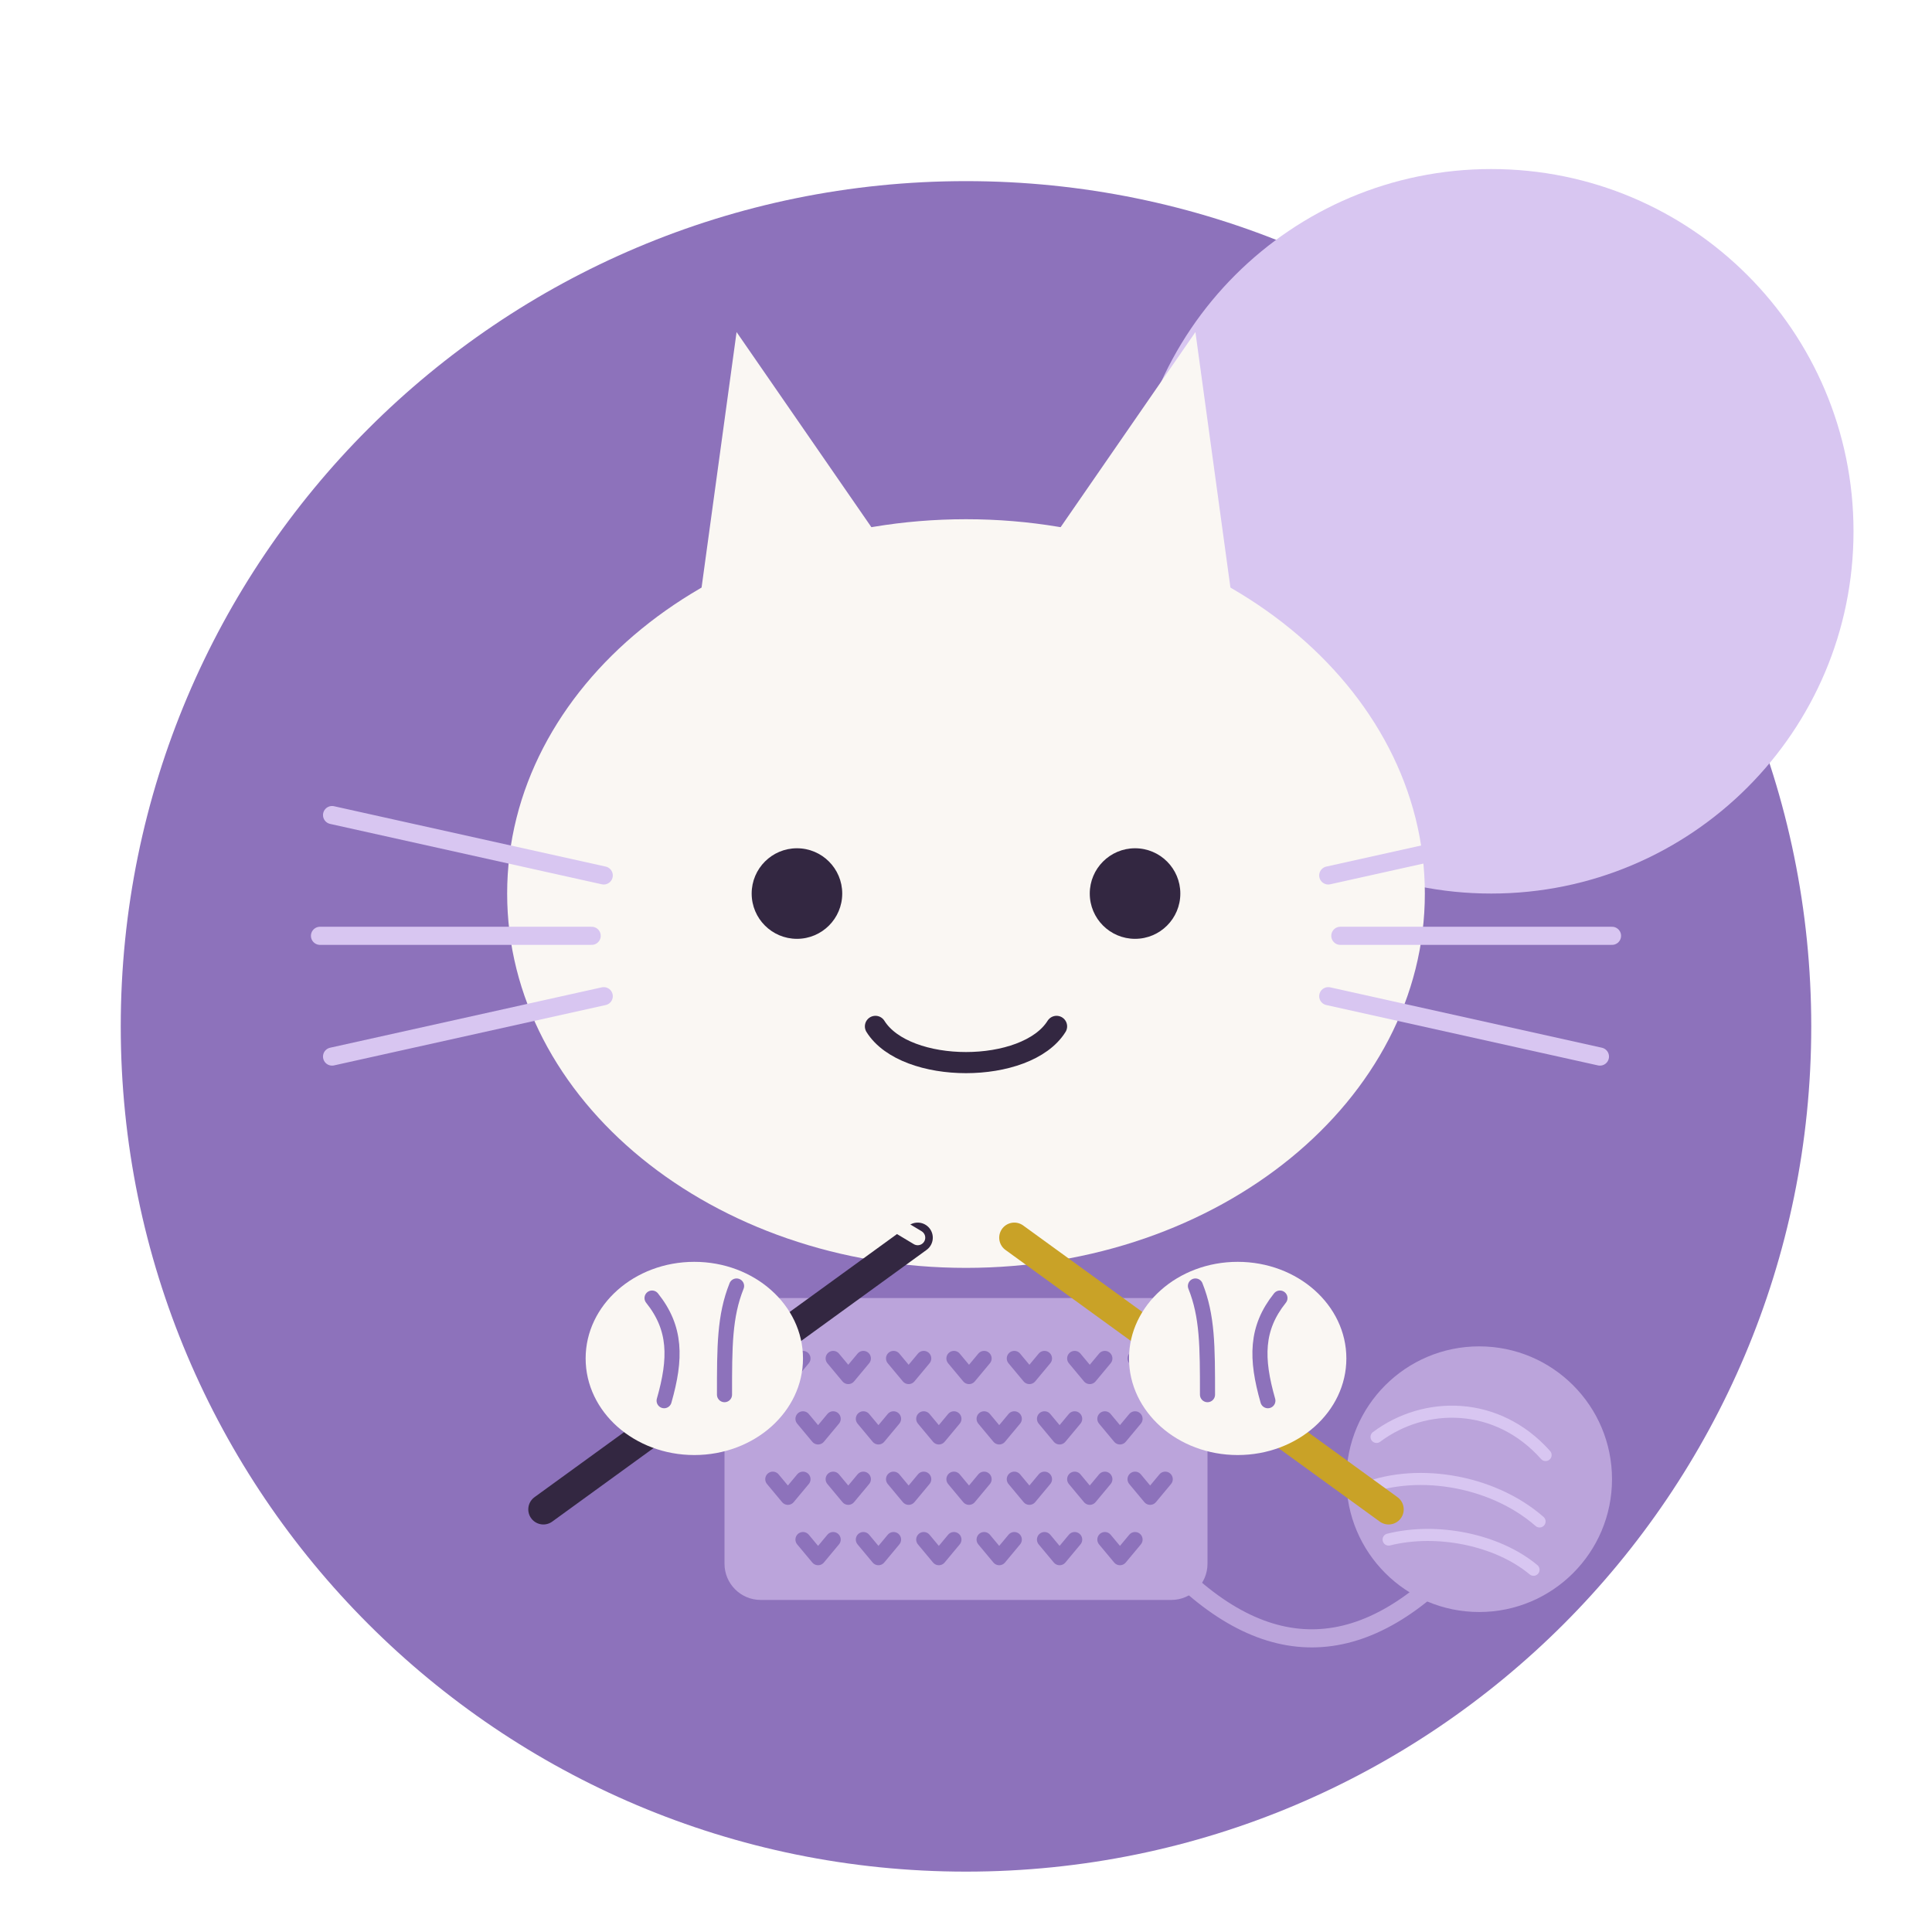
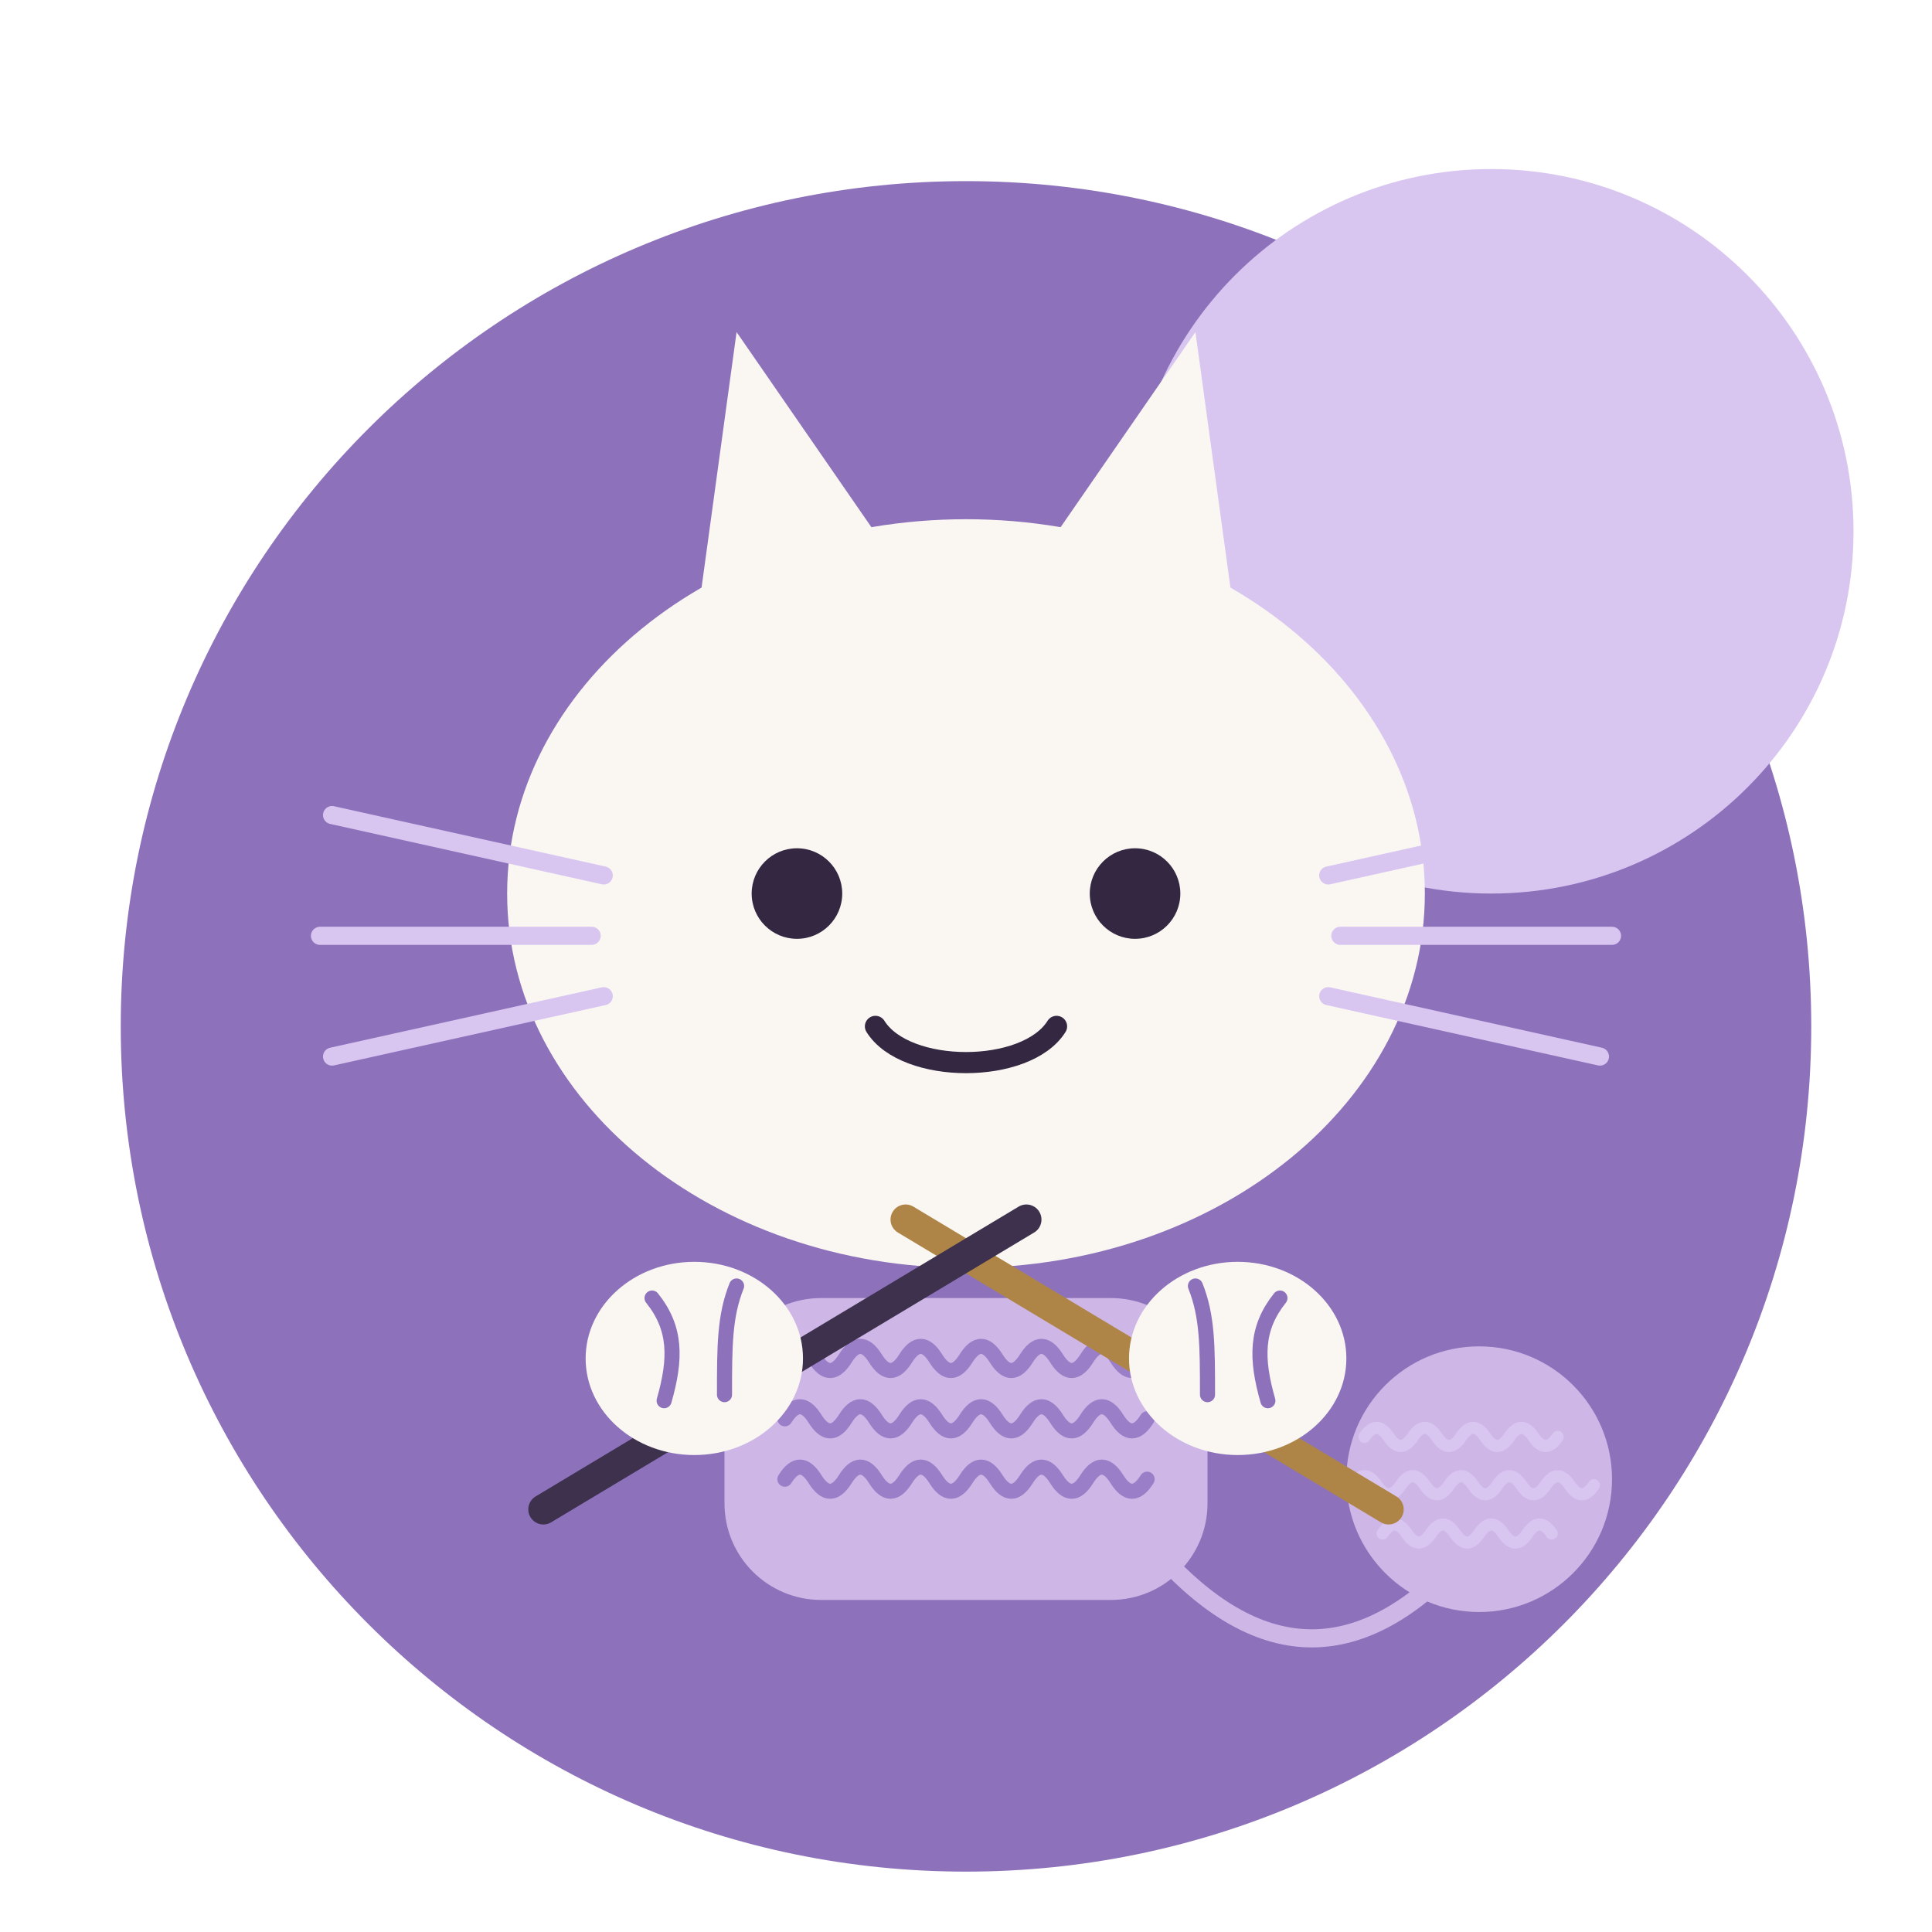
<svg xmlns="http://www.w3.org/2000/svg" viewBox="0 0 320 320" role="img" aria-label="Gatinho fazendo crochê">
  <style>
    .olhos{transform-box:fill-box;transform-origin:center;animation:piscar 4.6s ease-in-out infinite}
    @keyframes piscar{0%,92%,100%{transform:scaleY(1)}95%{transform:scaleY:.15}}
    
    .bigode-esq{transform-box:fill-box;transform-origin:100% 50%;animation:bigode 3.2s ease-in-out infinite}
    .bigode-dir{transform-box:fill-box;transform-origin:0 50%;animation:bigode 3.2s ease-in-out infinite;animation-delay:.15s}
    @keyframes bigode{0%,80%,100%{transform:rotate(0)}90%{transform:rotate(-4deg)}}
    
    .agulha-esq{transform-origin:115px 225px;animation:tricotar-esq 1.2s ease-in-out infinite}
    @keyframes tricotar-esq{0%,100%{transform:rotate(0)}50%{transform:rotate(-15deg)}}
    
    .agulha-dir{transform-origin:205px 225px;animation:tricotar-dir 1.2s ease-in-out infinite;animation-delay:0.3s}
    @keyframes tricotar-dir{0%,100%{transform:rotate(0)}50%{transform:rotate(15deg)}}
    
    .fio-conector{transform-box:fill-box;transform-origin:0 0;animation:balancar 2.4s ease-in-out infinite}
    @keyframes balancar{0%,100%{transform:rotate(0)}50%{transform:rotate(4deg)}}
    
    .bola-de-la{transform-box:fill-box;transform-origin:center;animation:girar 8s linear infinite}
    @keyframes girar{to{transform:rotate(360deg)}}
    
    .trico{transform-box:fill-box;transform-origin:50% 100%;animation:crescer 1.2s ease-in-out infinite}
    @keyframes crescer{0%,100%{transform:scale(1)}50%{transform:scale(1.02)}}
    
    @media(prefers-reduced-motion:reduce){.olhos,.bigode-esq,.bigode-dir,.agulha-esq,.agulha-dir,.fio-conector,.bola-de-la,.trico{animation:none}}
  </style>
  <circle fill="#8D72BB" cx="160" cy="170" r="140" />
  <circle fill="#D8C6F1" cx="247" cy="88" r="60" />
  <polygon fill="#FAF7F3" points="112,128 122,55 160,110" />
  <polygon fill="#FAF7F3" points="208,128 198,55 160,110" />
  <ellipse fill="#FAF7F3" cx="160" cy="148" rx="76" ry="62" />
  <g class="bigode-esq" fill="none" stroke="#D8C6F1" stroke-width="3" stroke-linecap="round">
    <path d="M100 145 L55 135" />
    <path d="M98 155 L53 155" />
    <path d="M100 165 L55 175" />
  </g>
  <g class="bigode-dir" fill="none" stroke="#D8C6F1" stroke-width="3" stroke-linecap="round">
    <path d="M220 145 L265 135" />
    <path d="M222 155 L267 155" />
    <path d="M220 165 L265 175" />
  </g>
  <g class="olhos" fill="#332741">
    <circle cx="132" cy="148" r="7.5" />
    <circle cx="188" cy="148" r="7.5" />
  </g>
  <path d="M145 170c5 8 25 8 30 0" fill="none" stroke="#332741" stroke-width="3.5" stroke-linecap="round" />
-   <path class="fio-conector" d="M190 255 Q 215 285 240 260" fill="none" stroke="#BBA4DB" stroke-width="3" stroke-linecap="round" />
+   <path class="fio-conector" d="M190 255 Q 215 285 240 260" fill="none" stroke="#CEB7E6" stroke-width="3" stroke-linecap="round" />
  <g class="bola-de-la">
-     <circle fill="#BBA4DB" cx="245" cy="245" r="22" />
-     <path d="M228 238c8-6 20-6 28 3 M225 247c9-4 22-2 30 5 M230 255c8-2 18 0 24 5" fill="none" stroke="#D8C6F1" stroke-width="2" stroke-linecap="round" />
+     <circle fill="#CEB7E6" cx="245" cy="245" r="22" />
+     <g fill="none" stroke="#D8C6F1" stroke-width="2" stroke-linecap="round">
+       <path d="M 226 238 Q 228 235, 230 238 T 234 238 T 238 238 T 242 238 T 246 238 T 250 238 T 254 238 T 258 238" />
+       <path d="M 224 246 Q 226 243, 228 246 T 232 246 T 236 246 T 240 246 T 244 246 T 248 246 T 252 246 T 256 246 T 260 246 T 264 246" />
+       <path d="M 229 254 Q 231 251, 233 254 T 237 254 T 241 254 T 245 254 T 249 254 T 253 254 T 257 254" />
+     </g>
  </g>
  <g class="trico">
-     <rect fill="#BBA4DB" x="120" y="215" width="80" height="50" rx="6" />
-     <g fill="none" stroke="#8D72BB" stroke-width="2.5" stroke-linecap="round" stroke-linejoin="round">
-       <path d="M128 225l2.5 3 2.5-3 M138 225l2.5 3 2.5-3 M148 225l2.5 3 2.5-3 M158 225l2.5 3 2.5-3 M168 225l2.5 3 2.5-3 M178 225l2.5 3 2.5-3 M188 225l2.5 3 2.5-3" />
-       <path d="M133 235l2.5 3 2.5-3 M143 235l2.5 3 2.5-3 M153 235l2.5 3 2.5-3 M163 235l2.5 3 2.5-3 M173 235l2.5 3 2.5-3 M183 235l2.5 3 2.5-3" />
-       <path d="M128 245l2.5 3 2.5-3 M138 245l2.5 3 2.5-3 M148 245l2.5 3 2.5-3 M158 245l2.5 3 2.5-3 M168 245l2.5 3 2.5-3 M178 245l2.5 3 2.5-3 M188 245l2.5 3 2.5-3" />
-       <path d="M133 255l2.5 3 2.5-3 M143 255l2.5 3 2.5-3 M153 255l2.5 3 2.5-3 M163 255l2.5 3 2.5-3 M173 255l2.5 3 2.5-3 M183 255l2.5 3 2.5-3" />
+     <rect fill="#CEB7E6" x="120" y="215" width="80" height="50" rx="16" />
+     <g fill="none" stroke="#9A7EC8" stroke-width="2.5" stroke-linecap="round" stroke-linejoin="round">
+       <path d="M130 225 Q 132.5 221, 135 225 T 140 225 T 145 225 T 150 225 T 155 225 T 160 225 T 165 225 T 170 225 T 175 225 T 180 225 T 185 225 T 190 225" />
+       <path d="M130 235 Q 132.5 231, 135 235 T 140 235 T 145 235 T 150 235 T 155 235 T 160 235 T 165 235 T 170 235 T 175 235 T 180 235 T 185 235 T 190 235" />
+       <path d="M130 245 Q 132.5 241, 135 245 T 140 245 T 145 245 T 150 245 T 155 245 T 160 245 T 165 245 T 170 245 T 175 245 T 180 245 T 185 245 T 190 245" />
    </g>
  </g>
+   <g class="agulha-dir">
+     <line x1="230" y1="250" x2="150" y2="202" stroke="#AE8547" stroke-width="5" stroke-linecap="round" />
+   </g>
  <g class="agulha-esq">
-     <path d="M90 250 L152 205" stroke="#332741" stroke-width="5" stroke-linecap="round" />
-     <path d="M147 202 L152 205" stroke="#FAF7F3" stroke-width="2.5" stroke-linecap="round" />
-   </g>
-   <g class="agulha-dir">
-     <line x1="230" y1="250" x2="168" y2="205" stroke="#C9A227" stroke-width="5" stroke-linecap="round" />
+     <line x1="90" y1="250" x2="170" y2="202" stroke="#3D314D" stroke-width="5" stroke-linecap="round" />
  </g>
  <g>
    <ellipse fill="#FAF7F3" cx="115" cy="225" rx="18" ry="16" />
    <path d="M108 215 C 112 220, 112 225, 110 232" fill="none" stroke="#8D72BB" stroke-width="2.5" stroke-linecap="round" />
    <path d="M122 213 C 120 218, 120 223, 120 231" fill="none" stroke="#8D72BB" stroke-width="2.5" stroke-linecap="round" />
    <ellipse fill="#FAF7F3" cx="205" cy="225" rx="18" ry="16" />
    <path d="M212 215 C 208 220, 208 225, 210 232" fill="none" stroke="#8D72BB" stroke-width="2.5" stroke-linecap="round" />
    <path d="M198 213 C 200 218, 200 223, 200 231" fill="none" stroke="#8D72BB" stroke-width="2.5" stroke-linecap="round" />
  </g>
</svg>
